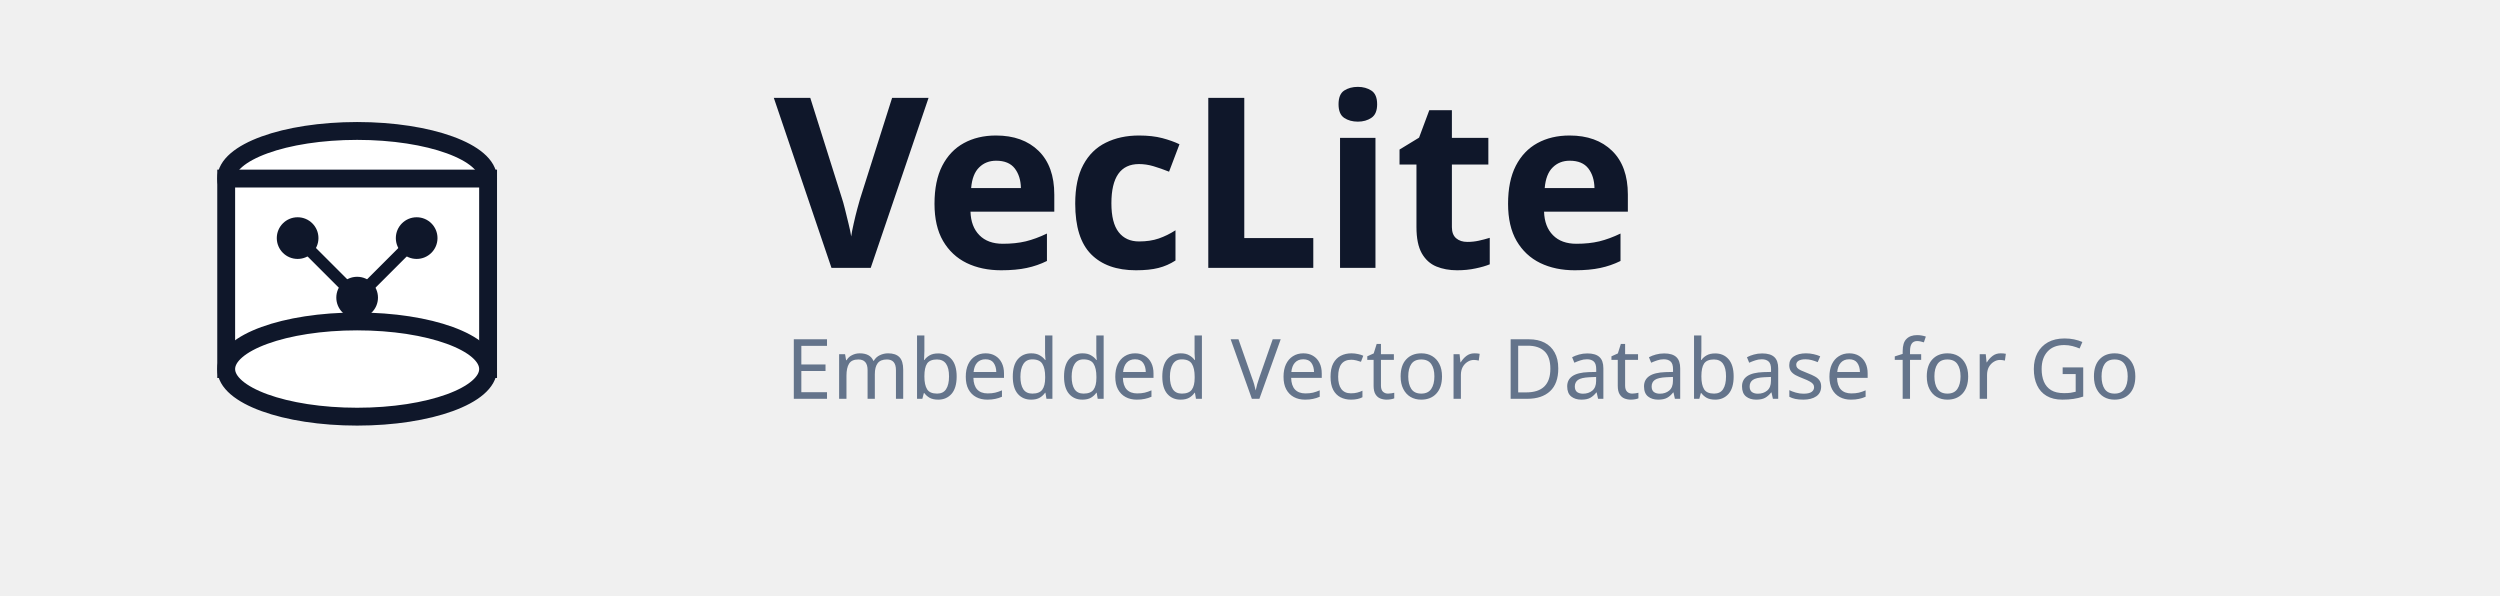
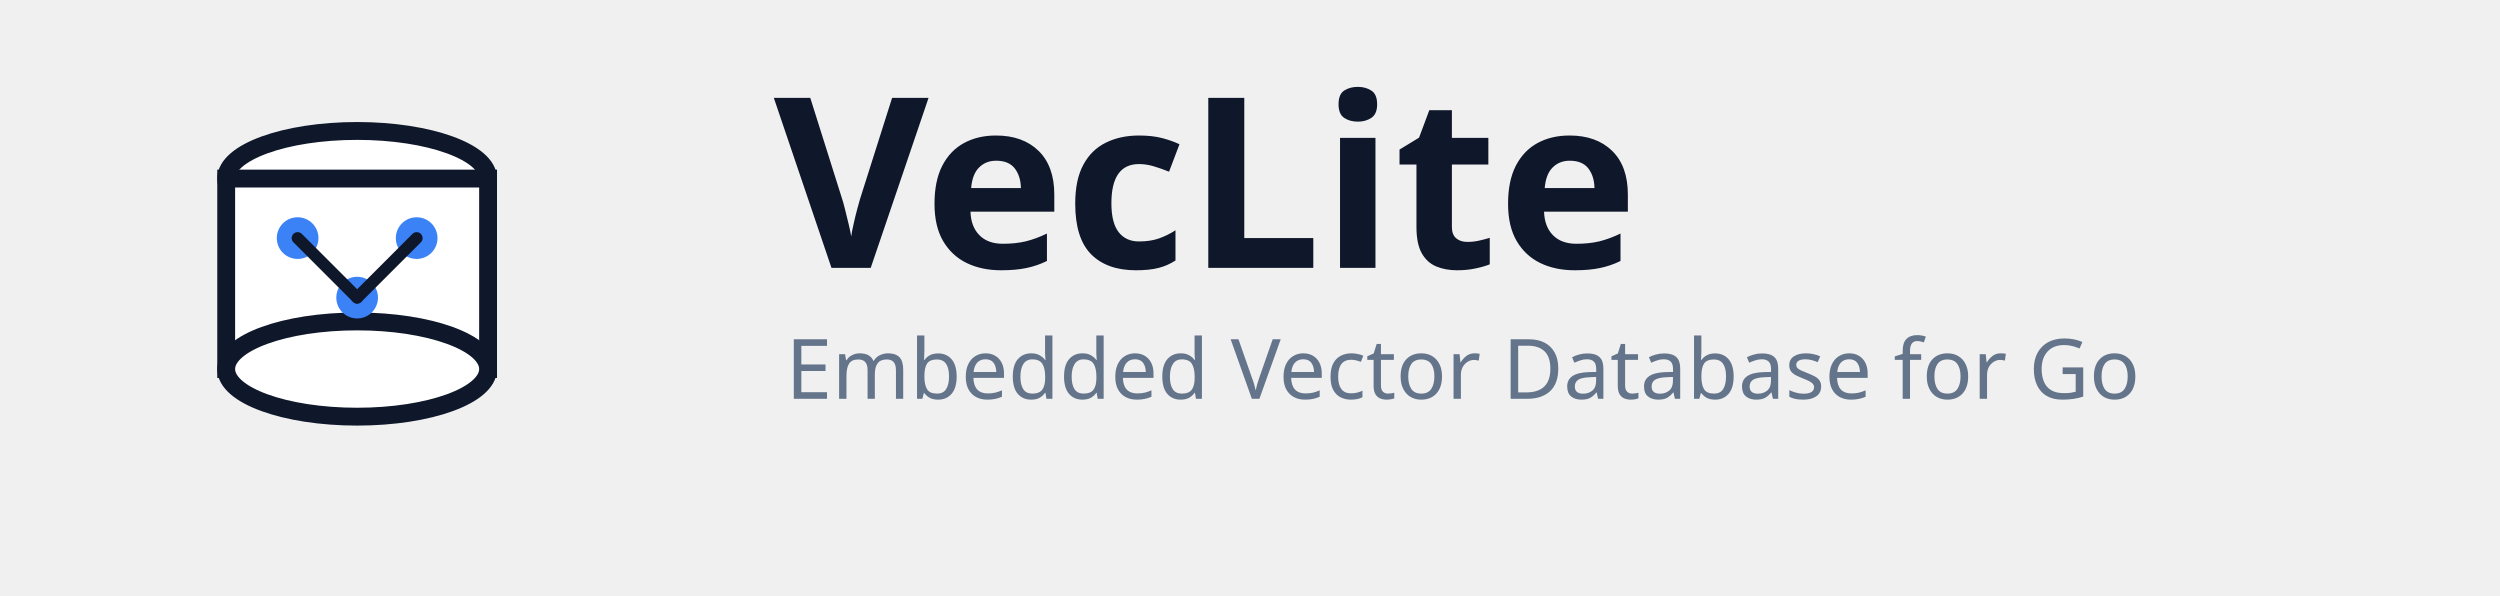
<svg xmlns="http://www.w3.org/2000/svg" width="420" height="100" viewBox="0 0 420 100" fill="none">
  <g transform="translate(20, 10)">
    <ellipse cx="40" cy="20" rx="22" ry="8" stroke="#0F172A" stroke-width="3" fill="white" />
    <rect x="18" y="20" width="44" height="32" stroke="#0F172A" stroke-width="3" fill="white" />
    <ellipse cx="40" cy="52" rx="22" ry="8" stroke="#0F172A" stroke-width="3" fill="white" />
-     <circle cx="30" cy="30" r="3.5" fill="#0F172A" />
-     <circle cx="50" cy="30" r="3.5" fill="#0F172A" />
-     <circle cx="40" cy="40" r="3.5" fill="#0F172A" />
+     <circle cx="30" cy="30" r="3.5" fill="#3b82f6" />
+     <circle cx="50" cy="30" r="3.5" fill="#3b82f6" />
+     <circle cx="40" cy="40" r="3.5" fill="#3b82f6" />
    <line x1="30" y1="30" x2="40" y2="40" stroke="#0F172A" stroke-width="2" stroke-linecap="round" />
    <line x1="50" y1="30" x2="40" y2="40" stroke="#0F172A" stroke-width="2" stroke-linecap="round" />
  </g>
  <g transform="translate(130, 45)">
    <text x="0" y="0" fill="#0F172A" font-size="40" font-weight="700" font-family="system-ui, sans-serif">
      VecLite
    </text>
    <text x="2" y="22" fill="#64748B" font-size="14" font-family="system-ui, sans-serif">
      Embedded Vector Database for Go
    </text>
  </g>
</svg>
